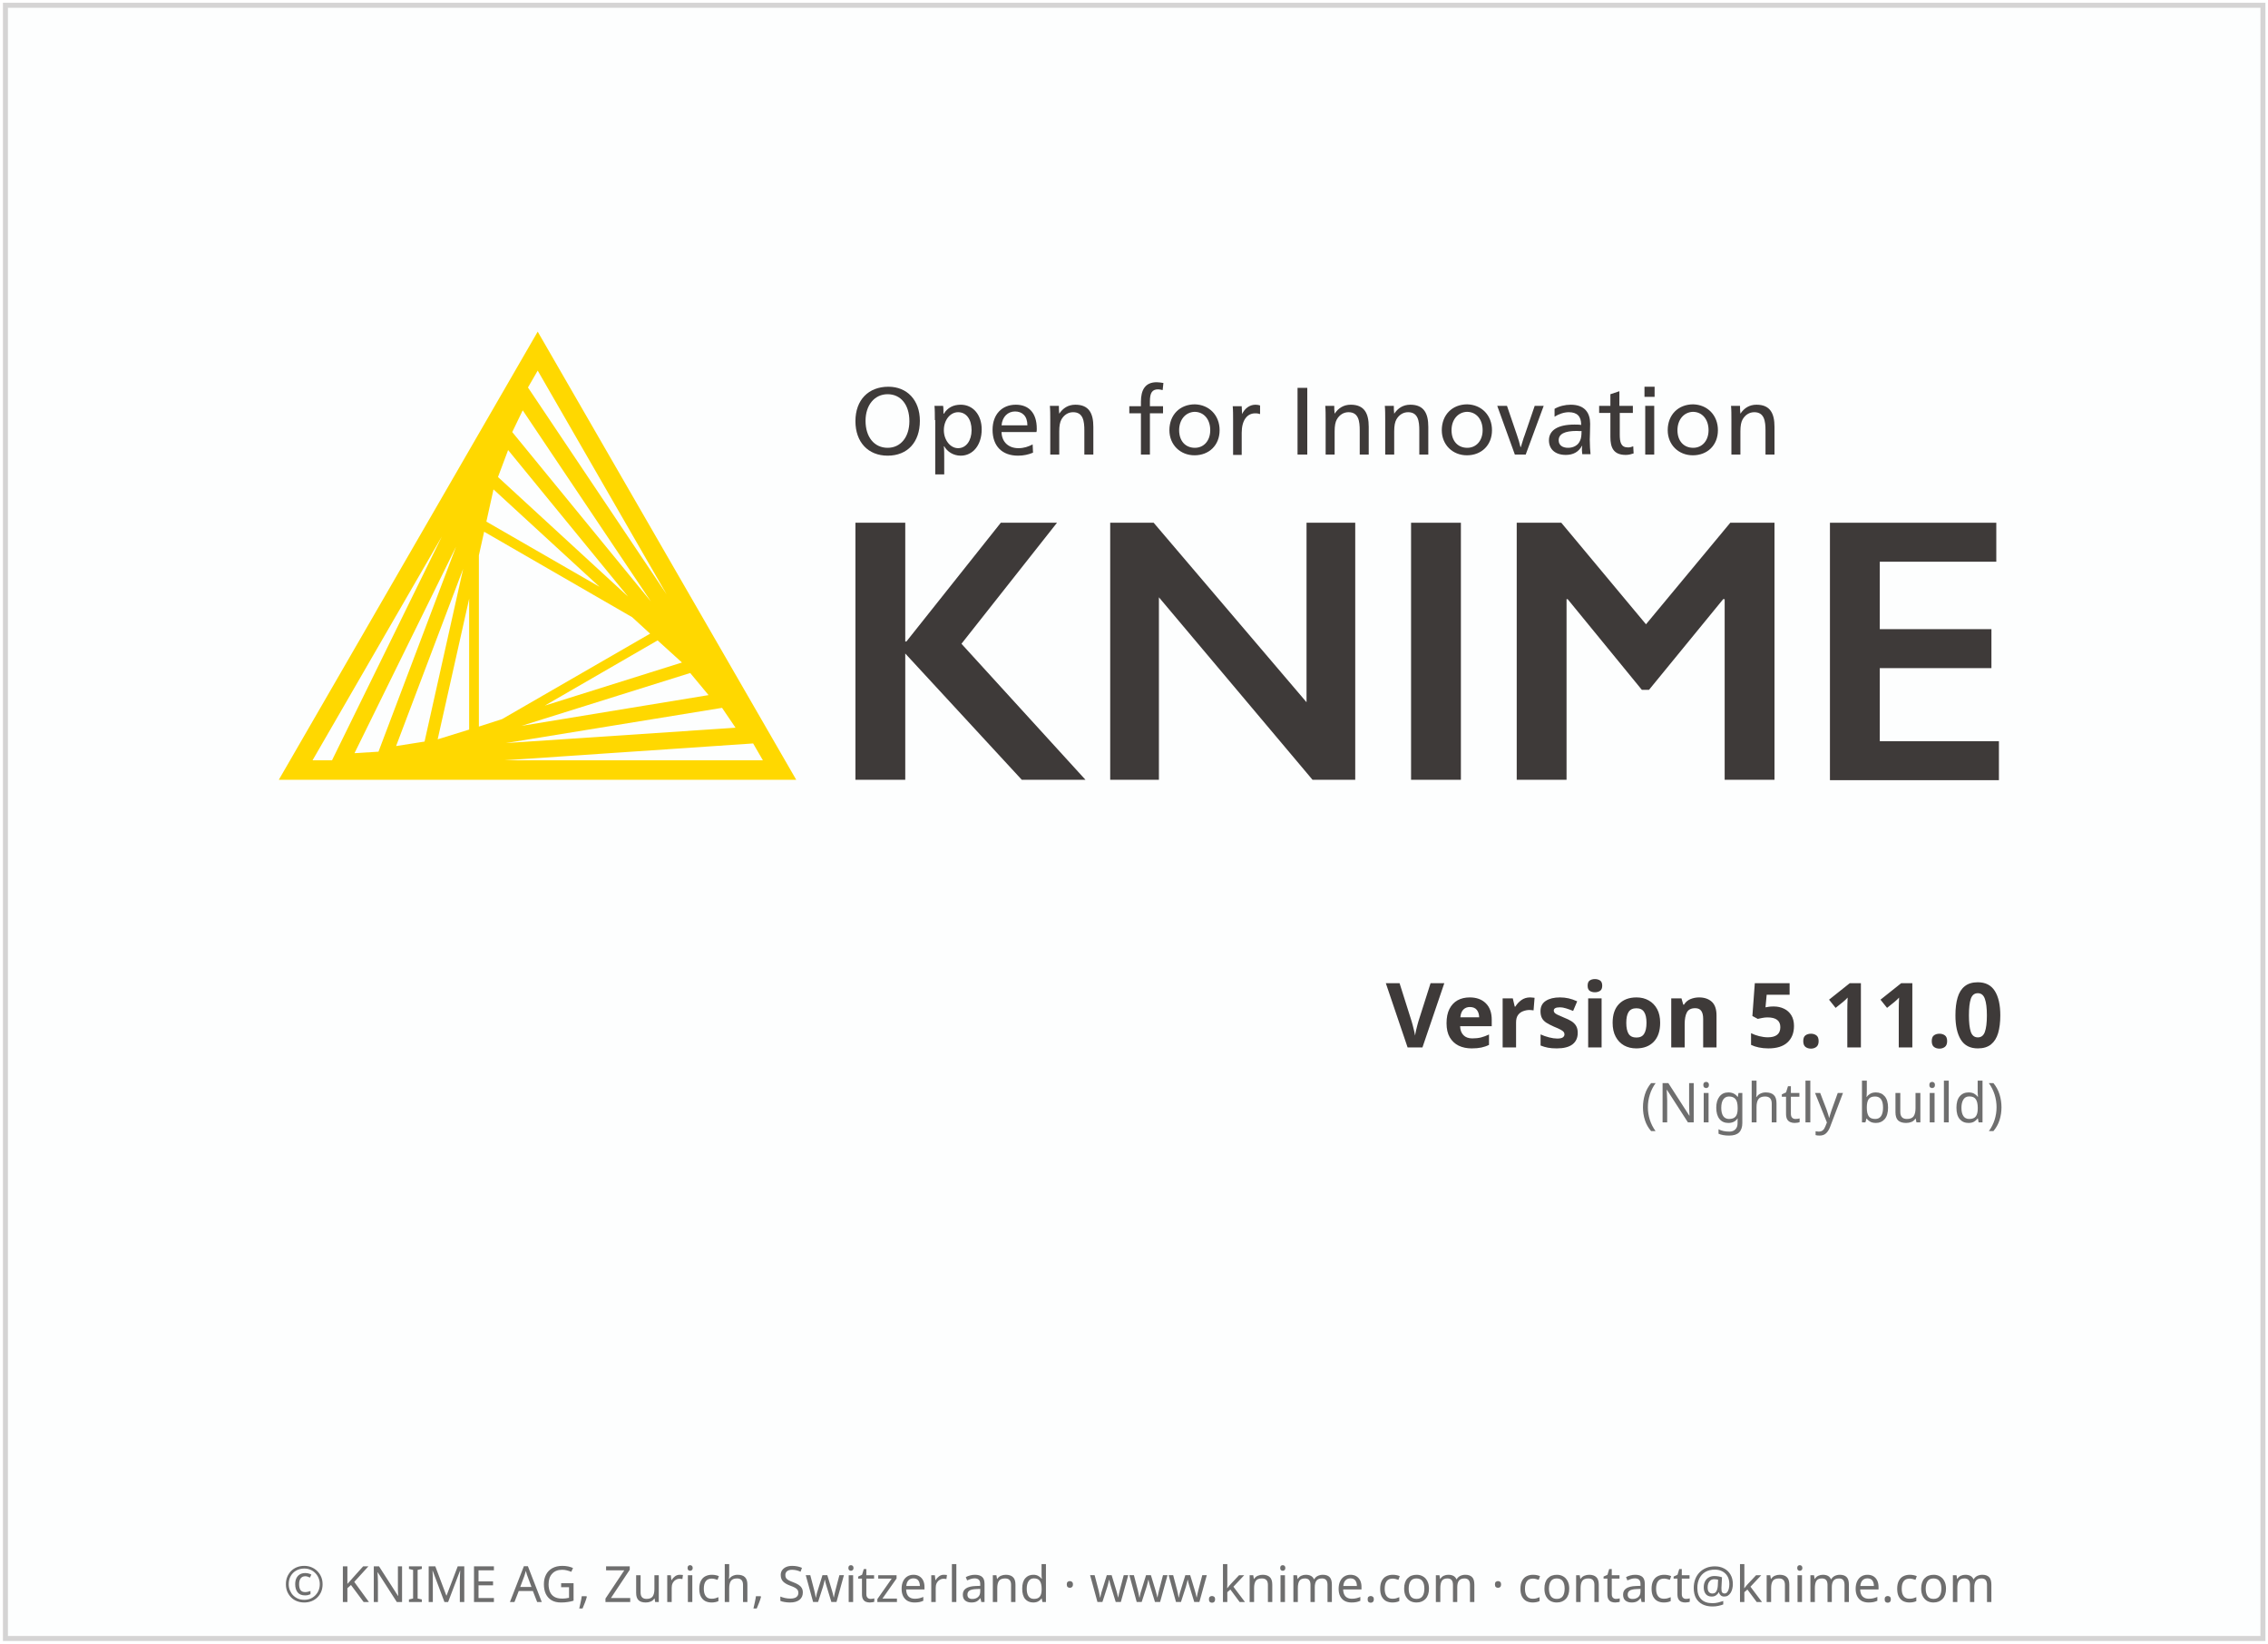
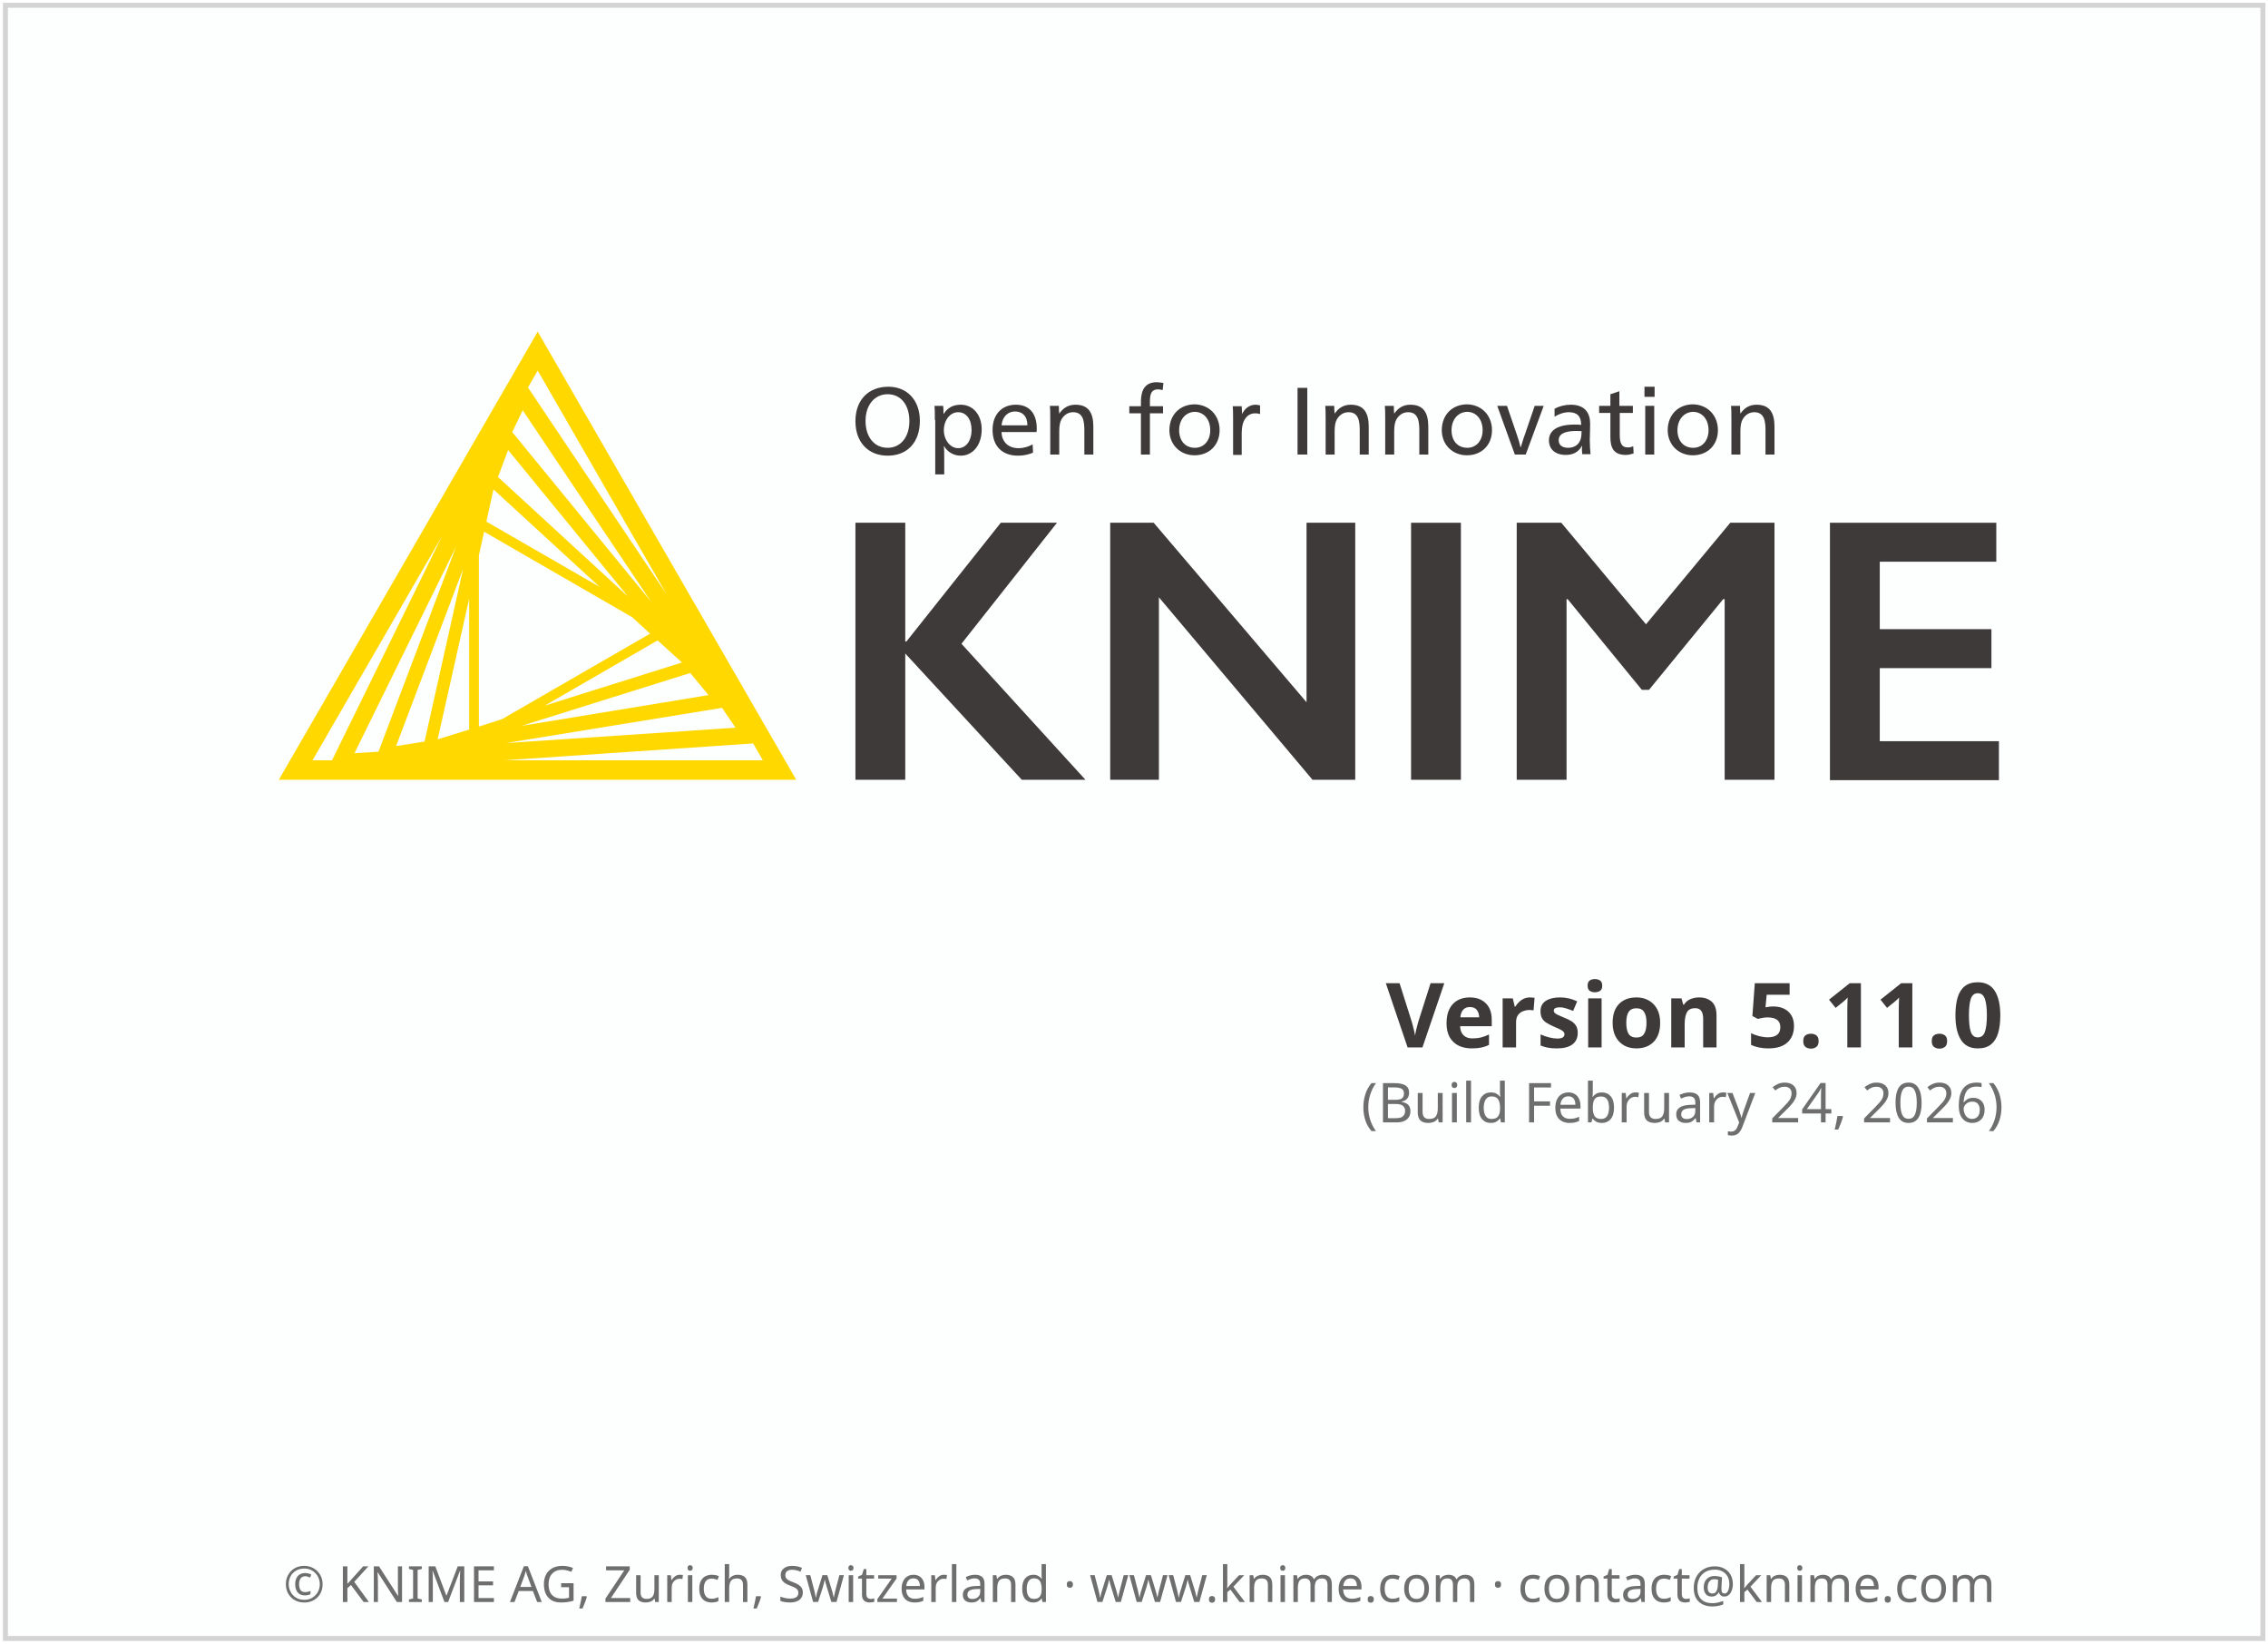
<svg xmlns="http://www.w3.org/2000/svg" height="329" width="454">
  <g transform="translate(1.086609,119.656)">
    <rect height="326.9" style="fill:#FDFEFE;stroke:#D5D4D4;stroke-width:1" width="451.9" x="0" y="-118.6" />
    <text style="text-align:center; font-size:10px;fill:#6E6E6E;font-family:sans-serif;" text-anchor="middle" width="454" x="227" y="201">© KNIME AG, Zurich, Switzerland · www.knime.com · contact@knime.com</text>
    <text id="KNIME-Version" style="font-size:18px;text-align:end;text-anchor:end;fill:#3E3A39;font-family:sans-serif;font-weight:bold" x="400" y="90">
      <tspan style="text-align:end;text-anchor:end">Version 5.11.0</tspan>
    </text>
    <text id="KNIME-Builddate" style="font-size:11px;text-align:end;text-anchor:end;fill:#6E6E6E;font-family:sans-serif" x="400" y="105">
-       <tspan style="text-align:end;text-anchor:end">(Nightly build)</tspan>
+       <tspan style="text-align:end;text-anchor:end">(Build February 24, 2026)</tspan>
    </text>
    <g transform="matrix(0.75,0,0,0.75,38,-70)">
      <path class="yellow" d="m 91.4,22.3 -69.1,119.6 138.1,0 -69,-119.6 z m -15.7,105.4 0,-45.7 1.4,-6.3 39.5,22.8 4.8,4.4 -39.5,22.8 -6.2,2 z m 2,-54.7 1.9,-8.6 28.3,26 L 77.7,73 Z m -4.6,55.5 -8.4,2.6 8.4,-37.5 0,34.9 z m 50.3,-23.8 6.5,5.9 -36.6,11.5 30.1,-17.4 z M 80.8,61.1 83.5,53.9 115.5,93 80.8,61.1 Z m -19.6,70.6 -7.6,1.2 17.9,-47.3 -10.3,46.1 z m 70.9,-18.3 4.9,5.9 -49.9,8.2 45,-14.1 z m -47.5,-64.3 2.8,-5.8 34.2,51 -37,-45.2 z m -35.7,85.3 -6.4,0.4 27.1,-55.1 -20.7,54.7 z m 91.7,-11.7 3.6,5.3 -61.3,4.1 57.7,-9.4 z m -14.8,-30.3 -37,-55.2 2.6,-4.5 34.4,59.7 z M 65.8,77 36.5,136.7 31.3,136.7 65.8,77 Z m 16.7,59.7 66.4,-4.5 2.6,4.5 -69,0 z" />
      <g class="masala">
        <g>
          <path d="m 193.4,46.1 c 0,5.7 -3.3,9.3 -8.6,9.3 -5.2,0 -8.6,-3.6 -8.6,-9.2 0,-5.7 3.5,-9.2 8.8,-9.2 5,0 8.4,3.6 8.4,9.1 z m -14.5,0 c 0,4.3 2.3,7.2 5.9,7.2 3.5,0 5.8,-2.9 5.8,-7.1 0,-4.4 -2.3,-7.2 -5.8,-7.2 -3.5,0 -5.9,2.9 -5.9,7.1 z" />
          <path d="m 197.4,45.9 c 0,-1.4 0,-2.8 -0.1,-3.8 l 2.3,0 c 0.1,0.5 0.1,1.4 0.1,2.1 l 0.1,0 c 1,-1.6 2.5,-2.4 4.5,-2.4 3.3,0 5.6,2.7 5.6,6.6 0,4.1 -2.3,7 -5.6,7 -2,0 -3.6,-1.1 -4.4,-2.5 l -0.1,0 c 0.1,0.5 0.1,2.4 0.1,3.2 l 0,4.3 -2.4,0 0,-14.5 z m 2.4,2.7 c 0,2.6 1.7,4.8 3.8,4.8 2.2,0 3.6,-2.1 3.6,-4.8 0,-2.9 -1.4,-4.8 -3.6,-4.8 -2.1,0 -3.8,2.1 -3.8,4.8 z" />
          <path d="m 215.2,49.2 c 0.1,2.6 1.9,4.2 4.5,4.2 1.5,0 2.6,-0.4 3.8,-1 l 0.1,2.2 c -1.2,0.5 -2.5,0.8 -4,0.8 -4.3,0 -6.8,-2.6 -6.8,-6.9 0,-4.1 2.5,-6.7 6.2,-6.7 3.4,0 5.6,2.1 5.6,6.4 0,0.3 0,0.7 -0.1,0.9 l -9.3,0 z m 6.9,-1.9 c 0,-2.5 -1.4,-3.7 -3.3,-3.7 -1.9,0 -3.4,1.4 -3.6,3.7 l 6.9,0 z" />
          <path d="m 230.6,44.2 c 1,-1.5 2.4,-2.4 4.3,-2.4 3.7,0 4.8,2.4 4.8,5.9 l 0,7.4 -2.4,0 0,-6.4 c 0,-2.5 -0.3,-4.9 -3,-4.9 -1.3,0 -2.4,0.7 -3.1,1.9 -0.4,0.7 -0.6,1.7 -0.6,3.2 l 0,6.2 -2.4,0 0,-9.2 c 0,-1.4 0,-2.8 -0.1,-3.8 l 2.4,0 c 0,0.5 0,1.4 0.1,2.1 l 0,0 z" />
          <path d="m 258.2,37.9 c -0.4,-0.1 -0.9,-0.2 -1.2,-0.2 -1.6,0 -2.2,0.9 -2.2,3.2 l 0,1.3 3.5,0 0,1.9 -3.5,0 0,11 -2.4,0 0,-11 -3.1,0 0,-1.9 3.1,0 0,-1.2 c 0,-3.1 1.1,-5.2 4.2,-5.2 0.6,0 1.1,0.1 1.8,0.2 l -0.2,1.9 z" />
          <path d="m 273.4,48.6 c 0,4 -2.8,6.7 -6.7,6.7 -3.8,0 -6.7,-2.8 -6.7,-6.7 0,-4.1 2.8,-6.9 6.8,-6.9 3.8,0.1 6.6,2.9 6.6,6.9 z m -10.8,0 c 0,2.9 1.7,4.7 4.2,4.7 2.4,0 4.1,-1.9 4.1,-4.7 0,-2.9 -1.7,-4.9 -4.2,-4.9 -2.4,0.1 -4.1,2.1 -4.1,4.9 z" />
          <path d="m 279.4,44.3 c 0.7,-1.5 2,-2.5 3.6,-2.5 0.5,0 0.9,0.1 1.2,0.2 l 0,2.3 c -0.3,-0.1 -0.7,-0.2 -1.3,-0.2 -2.2,0 -3.6,1.9 -3.6,5.2 l 0,5.9 -2.3,0 0,-9.2 c 0,-1.4 0,-2.8 -0.1,-3.8 l 2.4,0 c 0,0.5 0.1,1.4 0.1,2.1 l 0,0 z" />
          <path d="m 296.8,55.1 -2.6,0 0,-17.8 2.6,0 0,17.8 z" />
          <path d="m 304.1,44.2 c 1,-1.5 2.4,-2.4 4.3,-2.4 3.7,0 4.8,2.4 4.8,5.9 l 0,7.4 -2.4,0 0,-6.4 c 0,-2.5 -0.3,-4.9 -3,-4.9 -1.3,0 -2.4,0.7 -3.1,1.9 -0.4,0.7 -0.6,1.7 -0.6,3.2 l 0,6.2 -2.4,0 0,-9.2 c 0,-1.4 0,-2.8 -0.1,-3.8 l 2.4,0 c 0,0.5 0,1.4 0.1,2.1 l 0,0 z" />
          <path d="m 320,44.2 c 1,-1.5 2.4,-2.4 4.3,-2.4 3.7,0 4.8,2.4 4.8,5.9 l 0,7.4 -2.4,0 0,-6.4 c 0,-2.5 -0.3,-4.9 -3,-4.9 -1.3,0 -2.4,0.7 -3.1,1.9 -0.4,0.7 -0.6,1.7 -0.6,3.2 l 0,6.2 -2.4,0 0,-9.2 c 0,-1.4 0,-2.8 -0.1,-3.8 l 2.4,0 c 0,0.5 0,1.4 0.1,2.1 l 0,0 z" />
          <path d="m 346.1,48.6 c 0,4 -2.8,6.7 -6.7,6.7 -3.8,0 -6.7,-2.8 -6.7,-6.7 0,-4.1 2.8,-6.9 6.8,-6.9 3.8,0.1 6.6,2.9 6.6,6.9 z m -10.8,0 c 0,2.9 1.7,4.7 4.2,4.7 2.4,0 4.1,-1.9 4.1,-4.7 0,-2.9 -1.7,-4.9 -4.2,-4.9 -2.4,0.1 -4.1,2.1 -4.1,4.9 z" />
          <path d="m 352.8,50 c 0.3,0.8 0.7,2.2 0.9,3.1 l 0.1,0 c 0.3,-0.9 0.7,-2.4 1,-3.1 l 2.7,-7.9 2.4,0 -4.8,13 -2.9,0 -4.7,-13 2.6,0 2.7,7.9 z" />
          <path d="m 362.8,42.9 c 1.2,-0.7 2.8,-1.1 4.3,-1.1 3.8,0 5.2,2.2 5.2,5.1 0,1.7 -0.1,3.7 -0.1,4.2 0,1.4 0.1,3 0.2,3.9 l -2.2,0 c 0,-0.2 -0.1,-0.7 -0.1,-1.1 0,-0.3 0,-0.8 0.1,-1.1 l -0.1,0 c -0.9,1.6 -2.3,2.4 -4.3,2.4 -2.8,0 -4.5,-1.5 -4.5,-3.9 0,-2.7 2.4,-4.2 6.8,-4.2 0.5,0 1.3,0 1.8,0.1 l 0,-0.1 c 0,-2.2 -1.1,-3.3 -3.3,-3.3 -1.3,0 -2.7,0.5 -3.8,1.2 l 0,-2.1 z m 5.9,5.9 c -3.2,0 -4.8,0.8 -4.8,2.5 0,1.3 1,2 2.5,2 1.5,0 2.7,-0.7 3.2,-1.9 0.3,-0.6 0.4,-1.4 0.4,-2.6 -0.2,0.1 -0.7,0 -1.3,0 z" />
          <path d="m 380.2,42.1 3.5,0 0,1.9 -3.5,0 0,5.7 c 0,2.1 0.3,3.5 2.2,3.5 0.5,0 0.9,-0.1 1.4,-0.3 l 0.1,1.9 c -0.6,0.2 -1.3,0.4 -2.1,0.4 -3.3,0 -4.1,-2 -4.1,-4.8 l 0,-6.4 -3,0 0,-1.9 3,0 0,-3.1 2.4,-0.8 0,3.9 z" />
          <path d="m 389.5,39.7 -2.7,0 0,-2.7 2.7,0 0,2.7 z m -0.1,15.4 -2.4,0 0,-13 2.4,0 0,13 z" />
          <path d="m 406.4,48.6 c 0,4 -2.8,6.7 -6.7,6.7 -3.8,0 -6.7,-2.8 -6.7,-6.7 0,-4.1 2.8,-6.9 6.8,-6.9 3.8,0.1 6.6,2.9 6.6,6.9 z m -10.8,0 c 0,2.9 1.7,4.7 4.2,4.7 2.4,0 4.1,-1.9 4.1,-4.7 0,-2.9 -1.7,-4.9 -4.2,-4.9 -2.4,0.1 -4.1,2.1 -4.1,4.9 z" />
          <path d="m 412.4,44.2 c 1,-1.5 2.4,-2.4 4.3,-2.4 3.7,0 4.8,2.4 4.8,5.9 l 0,7.4 -2.4,0 0,-6.4 c 0,-2.5 -0.3,-4.9 -3,-4.9 -1.3,0 -2.4,0.7 -3.1,1.9 -0.4,0.7 -0.6,1.7 -0.6,3.2 l 0,6.2 -2.4,0 0,-9.2 c 0,-1.4 0,-2.8 -0.1,-3.8 l 2.4,0 c 0,0.5 0,1.4 0.1,2.1 l 0,0 z" />
        </g>
        <g>
          <path d="m 189.5,73.3 0,31.7 0.3,0 25.2,-31.7 15,0 -25.5,32.3 33.1,36.3 -17,0 -31.1,-33.7 0,33.7 -13.3,0 0,-68.6 13.3,0 z" />
          <path d="m 255.8,73.3 40.8,47.9 0,-47.9 13,0 0,68.6 -11.4,0 -41,-48.7 0,48.7 -13,0 0,-68.6 11.6,0 z" />
          <path d="m 337.8,73.3 0,68.6 -13.3,0 0,-68.6 13.3,0 z" />
          <path d="m 364.6,73.3 22.6,27.1 22.5,-27.1 11.8,0 0,68.6 -13.3,0 0,-48.2 -0.4,0 -19.8,24.2 -1.9,0 -19.8,-24.2 -0.3,0 0,48.2 -13.3,0 0,-68.6 11.9,0 z" />
          <path d="m 480.7,73.3 0,10.4 -31.1,0 0,18 29.8,0 0,10.4 -29.8,0 0,19.5 31.8,0 0,10.4 -45.1,0 0,-68.7 44.4,0 z" />
        </g>
      </g>
    </g>
  </g>
  <style type="text/css">
	.yellow {
		fill:#FFD800;
	}
	.masala {
		fill:#3E3A39;
	}
</style>
</svg>
